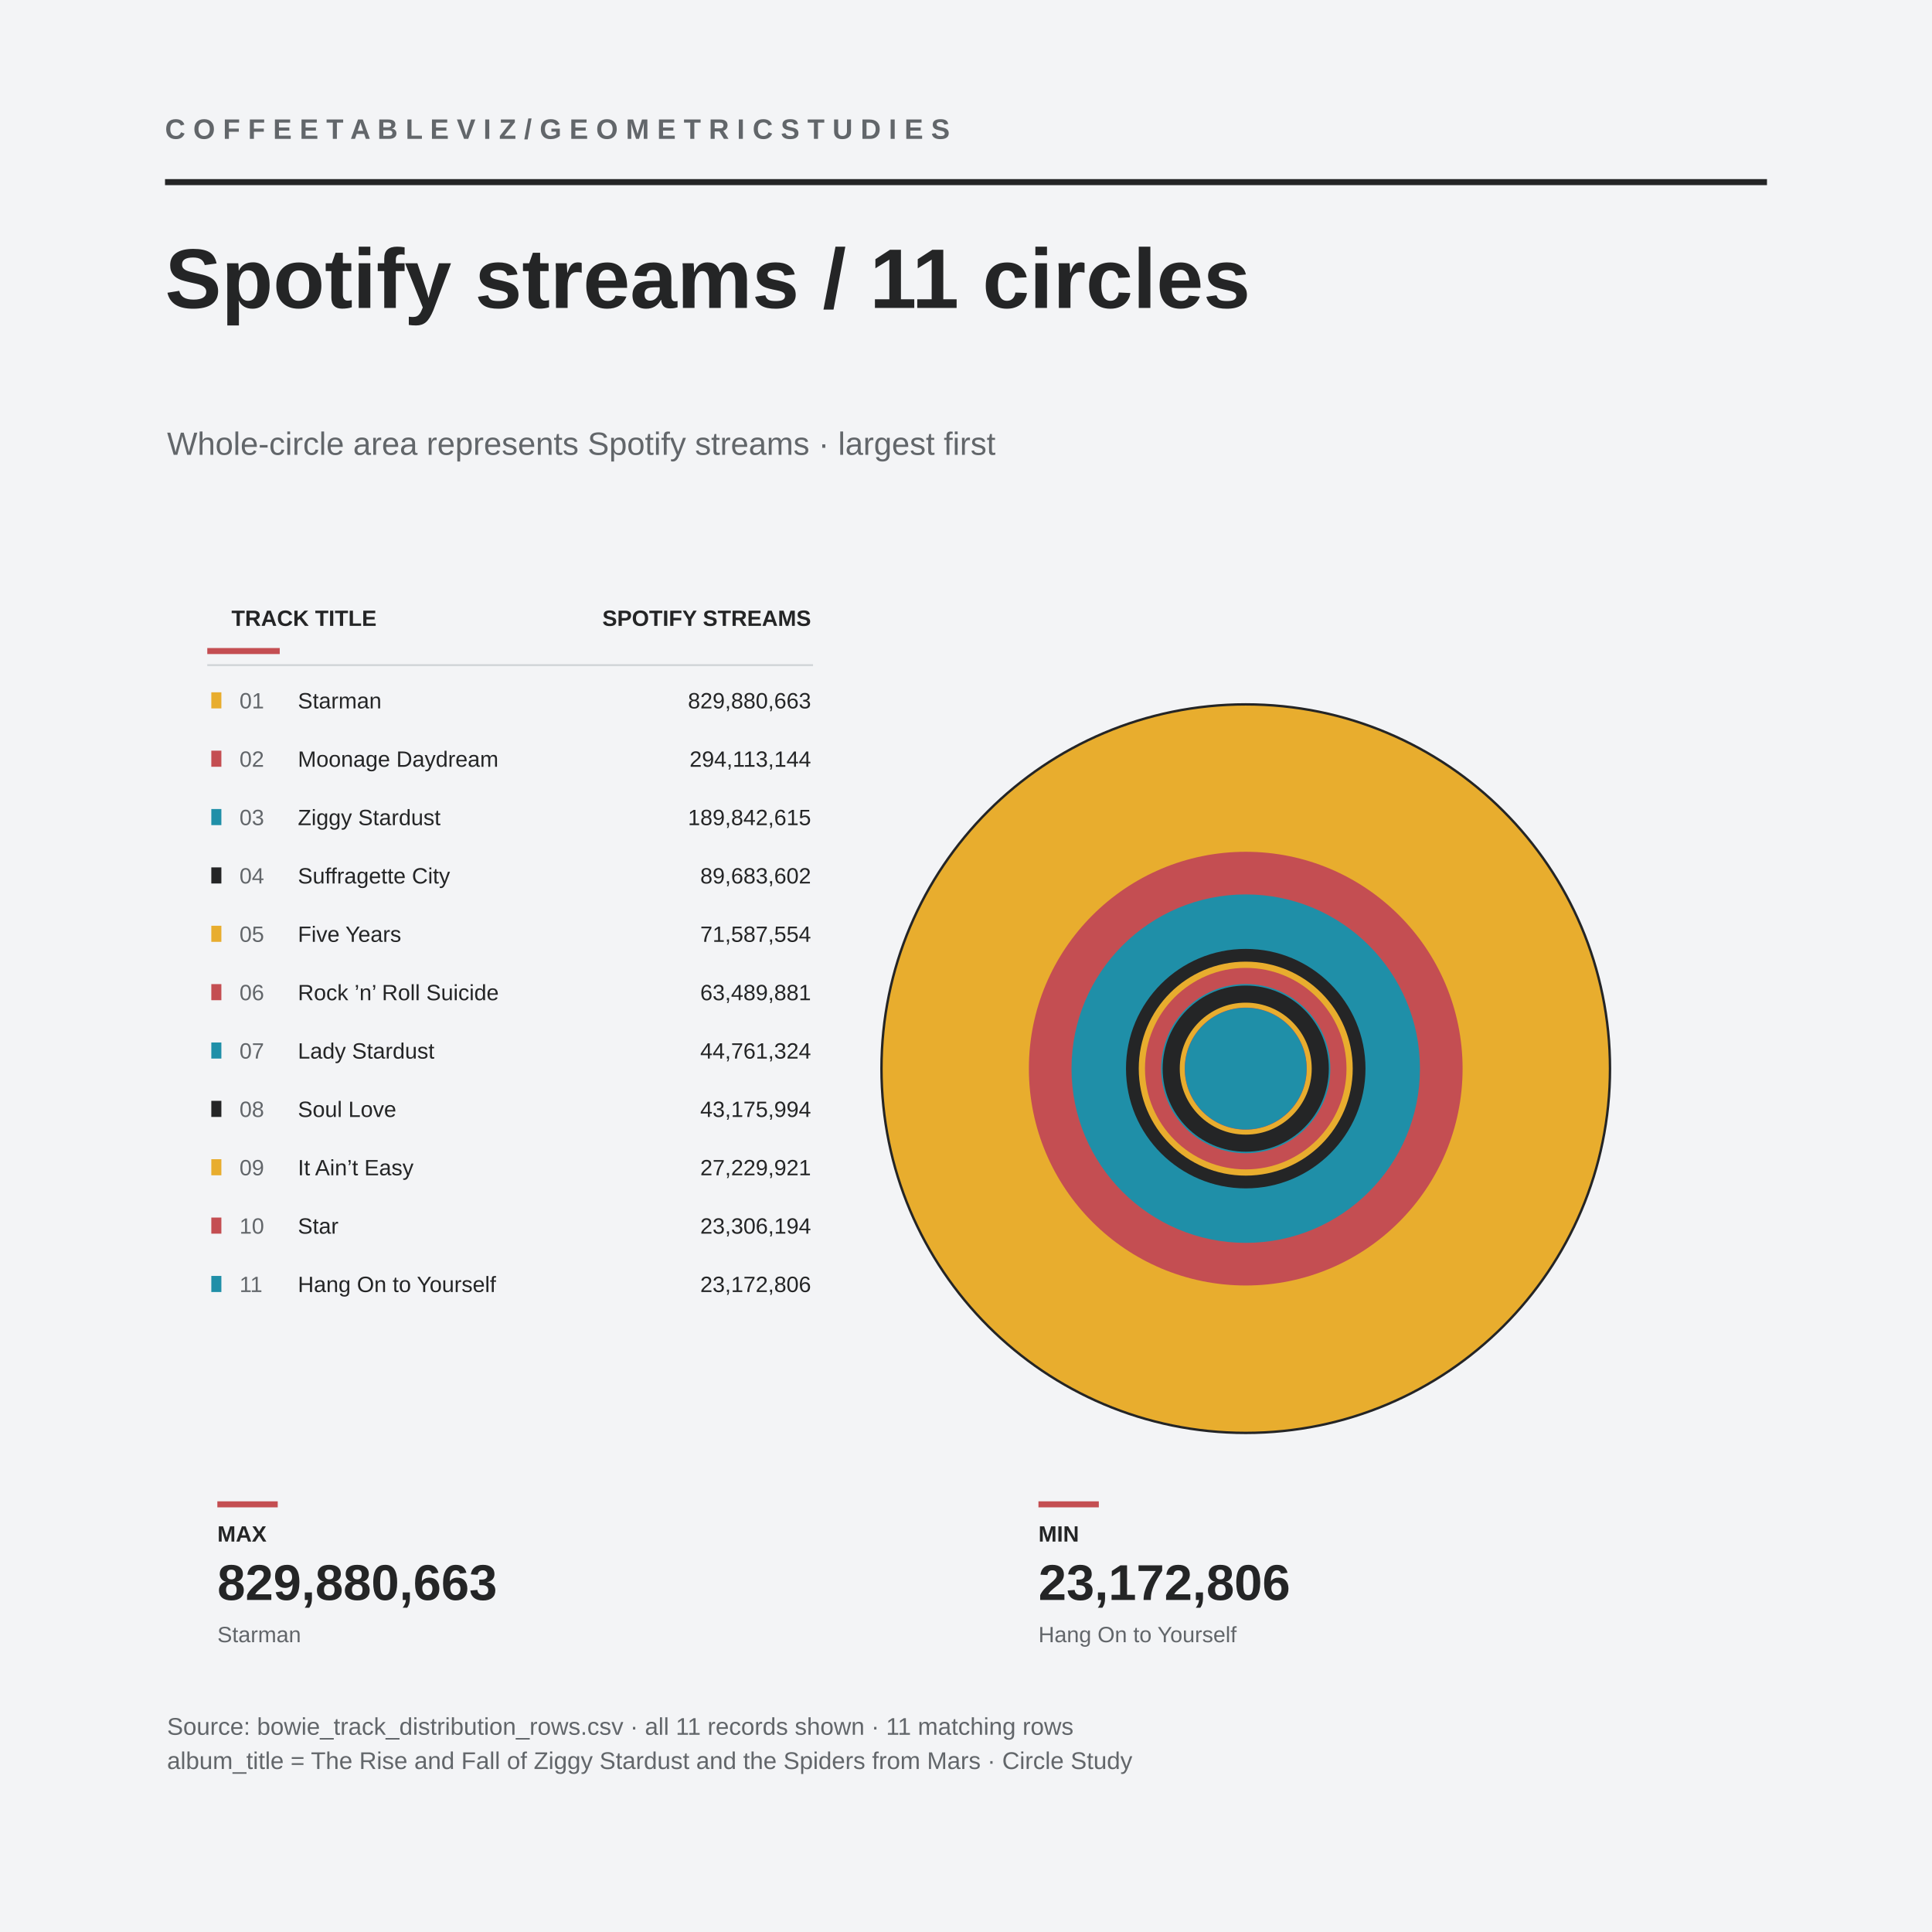
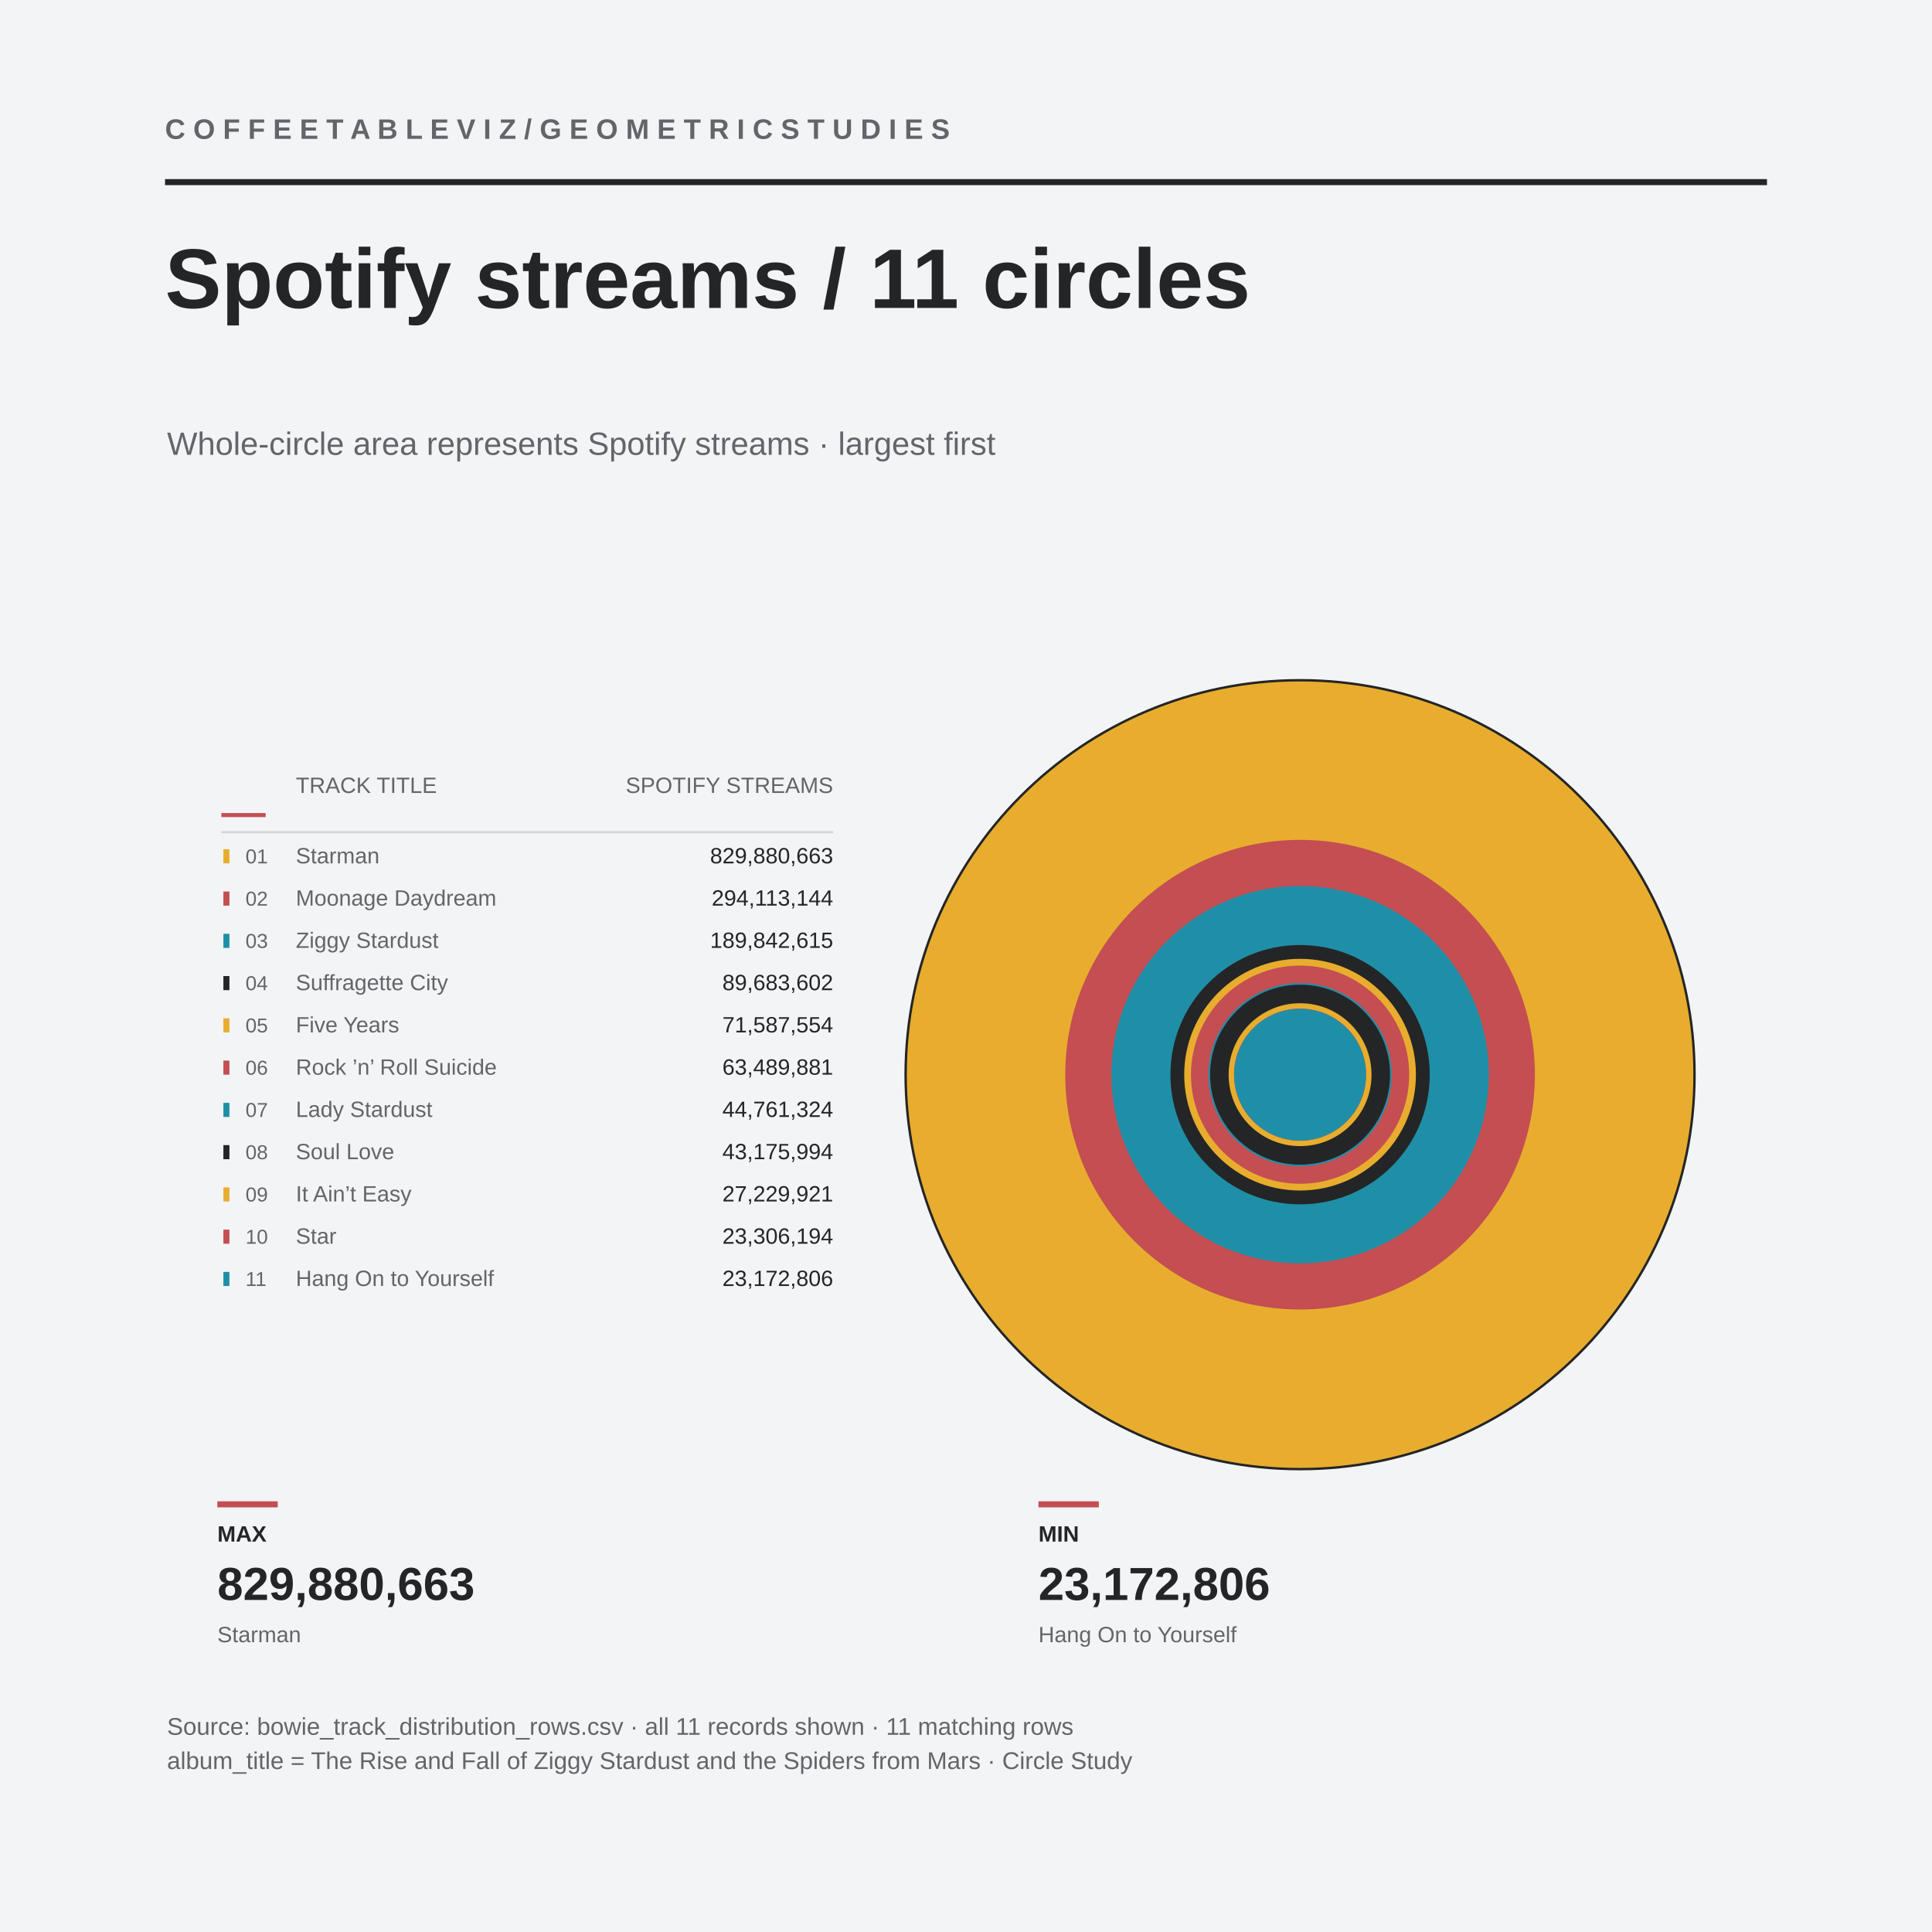
- <svg xmlns="http://www.w3.org/2000/svg" width="960" height="960" viewBox="0 0 960 960" role="img" aria-label="Concentric area poster for eleven actual Bowie Spotify stream counts">
+ <svg xmlns="http://www.w3.org/2000/svg" width="960" height="960" viewBox="0 0 960 960" role="img" aria-label="Area study with 11 real Ziggy Stardust Spotify stream records, balanced list and larger circle">
  <rect x="0" y="0" width="960" height="960" fill="#F3F4F6" />
-   <text x="82" y="69" font-family="Arial,Helvetica,sans-serif" font-weight="700" font-size="14" text-anchor="start" fill="#62666A">C O F F E E T A B L E V I Z / G E O M E T R I C S T U D I E S</text>
+   <text x="82" y="69" font-family="Arial,Helvetica,sans-serif" font-size="14" font-weight="700" text-anchor="start" fill="#62666A">C O F F E E T A B L E V I Z / G E O M E T R I C S T U D I E S</text>
  <rect x="82" y="89" width="796" height="3" fill="#242526" />
-   <text x="82" y="153" font-family="Arial,Helvetica,sans-serif" font-weight="700" font-size="42" text-anchor="start" fill="#242526">Spotify streams / 11 circles</text>
-   <text x="83" y="226" font-family="Arial,Helvetica,sans-serif" font-weight="400" font-size="16" text-anchor="start" fill="#62666A">Whole-circle area represents Spotify streams · largest first</text>
-   <text x="115" y="311" font-family="Arial,Helvetica,sans-serif" font-weight="700" font-size="11" text-anchor="start" fill="#242526">TRACK TITLE</text>
-   <text x="403" y="311" font-family="Arial,Helvetica,sans-serif" font-weight="700" font-size="11" text-anchor="end" fill="#242526">SPOTIFY STREAMS</text>
-   <rect x="103" y="322" width="36" height="3" fill="#C44E52" />
-   <rect x="103" y="330" width="301" height="1" fill="#D2D6D9" />
-   <rect x="105" y="344" width="5" height="8" fill="#E8AD2E" />
-   <text x="119" y="352" font-family="Arial,Helvetica,sans-serif" font-weight="400" font-size="11" text-anchor="start" fill="#62666A">01</text>
-   <text x="148" y="352" font-family="Arial,Helvetica,sans-serif" font-weight="400" font-size="11" text-anchor="start" fill="#242526">Starman</text>
-   <text x="403" y="352" font-family="Arial,Helvetica,sans-serif" font-weight="400" font-size="11" text-anchor="end" fill="#242526">829,880,663</text>
-   <rect x="105" y="373" width="5" height="8" fill="#C44E52" />
-   <text x="119" y="381" font-family="Arial,Helvetica,sans-serif" font-weight="400" font-size="11" text-anchor="start" fill="#62666A">02</text>
-   <text x="148" y="381" font-family="Arial,Helvetica,sans-serif" font-weight="400" font-size="11" text-anchor="start" fill="#242526">Moonage Daydream</text>
-   <text x="403" y="381" font-family="Arial,Helvetica,sans-serif" font-weight="400" font-size="11" text-anchor="end" fill="#242526">294,113,144</text>
-   <rect x="105" y="402" width="5" height="8" fill="#1F8FA8" />
-   <text x="119" y="410" font-family="Arial,Helvetica,sans-serif" font-weight="400" font-size="11" text-anchor="start" fill="#62666A">03</text>
-   <text x="148" y="410" font-family="Arial,Helvetica,sans-serif" font-weight="400" font-size="11" text-anchor="start" fill="#242526">Ziggy Stardust</text>
-   <text x="403" y="410" font-family="Arial,Helvetica,sans-serif" font-weight="400" font-size="11" text-anchor="end" fill="#242526">189,842,615</text>
-   <rect x="105" y="431" width="5" height="8" fill="#242526" />
-   <text x="119" y="439" font-family="Arial,Helvetica,sans-serif" font-weight="400" font-size="11" text-anchor="start" fill="#62666A">04</text>
-   <text x="148" y="439" font-family="Arial,Helvetica,sans-serif" font-weight="400" font-size="11" text-anchor="start" fill="#242526">Suffragette City</text>
-   <text x="403" y="439" font-family="Arial,Helvetica,sans-serif" font-weight="400" font-size="11" text-anchor="end" fill="#242526">89,683,602</text>
-   <rect x="105" y="460" width="5" height="8" fill="#E8AD2E" />
-   <text x="119" y="468" font-family="Arial,Helvetica,sans-serif" font-weight="400" font-size="11" text-anchor="start" fill="#62666A">05</text>
-   <text x="148" y="468" font-family="Arial,Helvetica,sans-serif" font-weight="400" font-size="11" text-anchor="start" fill="#242526">Five Years</text>
-   <text x="403" y="468" font-family="Arial,Helvetica,sans-serif" font-weight="400" font-size="11" text-anchor="end" fill="#242526">71,587,554</text>
-   <rect x="105" y="489" width="5" height="8" fill="#C44E52" />
-   <text x="119" y="497" font-family="Arial,Helvetica,sans-serif" font-weight="400" font-size="11" text-anchor="start" fill="#62666A">06</text>
-   <text x="148" y="497" font-family="Arial,Helvetica,sans-serif" font-weight="400" font-size="11" text-anchor="start" fill="#242526">Rock ’n’ Roll Suicide</text>
-   <text x="403" y="497" font-family="Arial,Helvetica,sans-serif" font-weight="400" font-size="11" text-anchor="end" fill="#242526">63,489,881</text>
-   <rect x="105" y="518" width="5" height="8" fill="#1F8FA8" />
-   <text x="119" y="526" font-family="Arial,Helvetica,sans-serif" font-weight="400" font-size="11" text-anchor="start" fill="#62666A">07</text>
-   <text x="148" y="526" font-family="Arial,Helvetica,sans-serif" font-weight="400" font-size="11" text-anchor="start" fill="#242526">Lady Stardust</text>
-   <text x="403" y="526" font-family="Arial,Helvetica,sans-serif" font-weight="400" font-size="11" text-anchor="end" fill="#242526">44,761,324</text>
-   <rect x="105" y="547" width="5" height="8" fill="#242526" />
-   <text x="119" y="555" font-family="Arial,Helvetica,sans-serif" font-weight="400" font-size="11" text-anchor="start" fill="#62666A">08</text>
-   <text x="148" y="555" font-family="Arial,Helvetica,sans-serif" font-weight="400" font-size="11" text-anchor="start" fill="#242526">Soul Love</text>
-   <text x="403" y="555" font-family="Arial,Helvetica,sans-serif" font-weight="400" font-size="11" text-anchor="end" fill="#242526">43,175,994</text>
-   <rect x="105" y="576" width="5" height="8" fill="#E8AD2E" />
-   <text x="119" y="584" font-family="Arial,Helvetica,sans-serif" font-weight="400" font-size="11" text-anchor="start" fill="#62666A">09</text>
-   <text x="148" y="584" font-family="Arial,Helvetica,sans-serif" font-weight="400" font-size="11" text-anchor="start" fill="#242526">It Ain’t Easy</text>
-   <text x="403" y="584" font-family="Arial,Helvetica,sans-serif" font-weight="400" font-size="11" text-anchor="end" fill="#242526">27,229,921</text>
-   <rect x="105" y="605" width="5" height="8" fill="#C44E52" />
-   <text x="119" y="613" font-family="Arial,Helvetica,sans-serif" font-weight="400" font-size="11" text-anchor="start" fill="#62666A">10</text>
-   <text x="148" y="613" font-family="Arial,Helvetica,sans-serif" font-weight="400" font-size="11" text-anchor="start" fill="#242526">Star</text>
-   <text x="403" y="613" font-family="Arial,Helvetica,sans-serif" font-weight="400" font-size="11" text-anchor="end" fill="#242526">23,306,194</text>
-   <rect x="105" y="634" width="5" height="8" fill="#1F8FA8" />
-   <text x="119" y="642" font-family="Arial,Helvetica,sans-serif" font-weight="400" font-size="11" text-anchor="start" fill="#62666A">11</text>
-   <text x="148" y="642" font-family="Arial,Helvetica,sans-serif" font-weight="400" font-size="11" text-anchor="start" fill="#242526">Hang On to Yourself</text>
-   <text x="403" y="642" font-family="Arial,Helvetica,sans-serif" font-weight="400" font-size="11" text-anchor="end" fill="#242526">23,172,806</text>
-   <circle cx="619" cy="531" r="181" fill="#E8AD2E" stroke="none" stroke-width="1" opacity="1" />
-   <circle cx="619" cy="531" r="107.753" fill="#C44E52" stroke="none" stroke-width="1" opacity="1" />
-   <circle cx="619" cy="531" r="86.57" fill="#1F8FA8" stroke="none" stroke-width="1" opacity="1" />
-   <circle cx="619" cy="531" r="59.501" fill="#242526" stroke="none" stroke-width="1" opacity="1" />
-   <circle cx="619" cy="531" r="53.161" fill="#E8AD2E" stroke="none" stroke-width="1" opacity="1" />
-   <circle cx="619" cy="531" r="50.064" fill="#C44E52" stroke="none" stroke-width="1" opacity="1" />
-   <circle cx="619" cy="531" r="42.036" fill="#1F8FA8" stroke="none" stroke-width="1" opacity="1" />
-   <circle cx="619" cy="531" r="41.285" fill="#242526" stroke="none" stroke-width="1" opacity="1" />
-   <circle cx="619" cy="531" r="32.786" fill="#E8AD2E" stroke="none" stroke-width="1" opacity="1" />
-   <circle cx="619" cy="531" r="30.332" fill="#C44E52" stroke="none" stroke-width="1" opacity="1" />
-   <circle cx="619" cy="531" r="30.245" fill="#1F8FA8" stroke="none" stroke-width="1" opacity="1" />
-   <circle cx="619" cy="531" r="181" fill="none" stroke="#242526" stroke-width="1.2" opacity="1" />
+   <text x="82" y="153" font-family="Arial,Helvetica,sans-serif" font-size="42" font-weight="700" text-anchor="start" fill="#242526">Spotify streams / 11 circles</text>
+   <text x="83" y="226" font-family="Arial,Helvetica,sans-serif" font-size="16" font-weight="400" text-anchor="start" fill="#62666A">Whole-circle area represents Spotify streams · largest first</text>
+   <text x="147" y="394" font-family="Arial,Helvetica,sans-serif" font-size="11" font-weight="400" text-anchor="start" fill="#62666A">TRACK TITLE</text>
+   <text x="414" y="394" font-family="Arial,Helvetica,sans-serif" font-size="11" font-weight="400" text-anchor="end" fill="#62666A">SPOTIFY STREAMS</text>
+   <rect x="110" y="404" width="22" height="2" fill="#C44E52" />
+   <rect x="110" y="413" width="304" height="1" fill="#D0D5D8" />
+   <rect x="111" y="422" width="3" height="7" fill="#E8AD2E" />
+   <text x="122" y="429" font-family="Arial,Helvetica,sans-serif" font-size="10" font-weight="400" text-anchor="start" fill="#62666A">01</text>
+   <text x="147" y="429" font-family="Arial,Helvetica,sans-serif" font-size="11" font-weight="400" text-anchor="start" fill="#62666A">Starman</text>
+   <text x="414" y="429" font-family="Arial,Helvetica,sans-serif" font-size="11" font-weight="400" text-anchor="end" fill="#242526">829,880,663</text>
+   <rect x="111" y="443" width="3" height="7" fill="#C44E52" />
+   <text x="122" y="450" font-family="Arial,Helvetica,sans-serif" font-size="10" font-weight="400" text-anchor="start" fill="#62666A">02</text>
+   <text x="147" y="450" font-family="Arial,Helvetica,sans-serif" font-size="11" font-weight="400" text-anchor="start" fill="#62666A">Moonage Daydream</text>
+   <text x="414" y="450" font-family="Arial,Helvetica,sans-serif" font-size="11" font-weight="400" text-anchor="end" fill="#242526">294,113,144</text>
+   <rect x="111" y="464" width="3" height="7" fill="#1F8FA8" />
+   <text x="122" y="471" font-family="Arial,Helvetica,sans-serif" font-size="10" font-weight="400" text-anchor="start" fill="#62666A">03</text>
+   <text x="147" y="471" font-family="Arial,Helvetica,sans-serif" font-size="11" font-weight="400" text-anchor="start" fill="#62666A">Ziggy Stardust</text>
+   <text x="414" y="471" font-family="Arial,Helvetica,sans-serif" font-size="11" font-weight="400" text-anchor="end" fill="#242526">189,842,615</text>
+   <rect x="111" y="485" width="3" height="7" fill="#242526" />
+   <text x="122" y="492" font-family="Arial,Helvetica,sans-serif" font-size="10" font-weight="400" text-anchor="start" fill="#62666A">04</text>
+   <text x="147" y="492" font-family="Arial,Helvetica,sans-serif" font-size="11" font-weight="400" text-anchor="start" fill="#62666A">Suffragette City</text>
+   <text x="414" y="492" font-family="Arial,Helvetica,sans-serif" font-size="11" font-weight="400" text-anchor="end" fill="#242526">89,683,602</text>
+   <rect x="111" y="506" width="3" height="7" fill="#E8AD2E" />
+   <text x="122" y="513" font-family="Arial,Helvetica,sans-serif" font-size="10" font-weight="400" text-anchor="start" fill="#62666A">05</text>
+   <text x="147" y="513" font-family="Arial,Helvetica,sans-serif" font-size="11" font-weight="400" text-anchor="start" fill="#62666A">Five Years</text>
+   <text x="414" y="513" font-family="Arial,Helvetica,sans-serif" font-size="11" font-weight="400" text-anchor="end" fill="#242526">71,587,554</text>
+   <rect x="111" y="527" width="3" height="7" fill="#C44E52" />
+   <text x="122" y="534" font-family="Arial,Helvetica,sans-serif" font-size="10" font-weight="400" text-anchor="start" fill="#62666A">06</text>
+   <text x="147" y="534" font-family="Arial,Helvetica,sans-serif" font-size="11" font-weight="400" text-anchor="start" fill="#62666A">Rock ’n’ Roll Suicide</text>
+   <text x="414" y="534" font-family="Arial,Helvetica,sans-serif" font-size="11" font-weight="400" text-anchor="end" fill="#242526">63,489,881</text>
+   <rect x="111" y="548" width="3" height="7" fill="#1F8FA8" />
+   <text x="122" y="555" font-family="Arial,Helvetica,sans-serif" font-size="10" font-weight="400" text-anchor="start" fill="#62666A">07</text>
+   <text x="147" y="555" font-family="Arial,Helvetica,sans-serif" font-size="11" font-weight="400" text-anchor="start" fill="#62666A">Lady Stardust</text>
+   <text x="414" y="555" font-family="Arial,Helvetica,sans-serif" font-size="11" font-weight="400" text-anchor="end" fill="#242526">44,761,324</text>
+   <rect x="111" y="569" width="3" height="7" fill="#242526" />
+   <text x="122" y="576" font-family="Arial,Helvetica,sans-serif" font-size="10" font-weight="400" text-anchor="start" fill="#62666A">08</text>
+   <text x="147" y="576" font-family="Arial,Helvetica,sans-serif" font-size="11" font-weight="400" text-anchor="start" fill="#62666A">Soul Love</text>
+   <text x="414" y="576" font-family="Arial,Helvetica,sans-serif" font-size="11" font-weight="400" text-anchor="end" fill="#242526">43,175,994</text>
+   <rect x="111" y="590" width="3" height="7" fill="#E8AD2E" />
+   <text x="122" y="597" font-family="Arial,Helvetica,sans-serif" font-size="10" font-weight="400" text-anchor="start" fill="#62666A">09</text>
+   <text x="147" y="597" font-family="Arial,Helvetica,sans-serif" font-size="11" font-weight="400" text-anchor="start" fill="#62666A">It Ain’t Easy</text>
+   <text x="414" y="597" font-family="Arial,Helvetica,sans-serif" font-size="11" font-weight="400" text-anchor="end" fill="#242526">27,229,921</text>
+   <rect x="111" y="611" width="3" height="7" fill="#C44E52" />
+   <text x="122" y="618" font-family="Arial,Helvetica,sans-serif" font-size="10" font-weight="400" text-anchor="start" fill="#62666A">10</text>
+   <text x="147" y="618" font-family="Arial,Helvetica,sans-serif" font-size="11" font-weight="400" text-anchor="start" fill="#62666A">Star</text>
+   <text x="414" y="618" font-family="Arial,Helvetica,sans-serif" font-size="11" font-weight="400" text-anchor="end" fill="#242526">23,306,194</text>
+   <rect x="111" y="632" width="3" height="7" fill="#1F8FA8" />
+   <text x="122" y="639" font-family="Arial,Helvetica,sans-serif" font-size="10" font-weight="400" text-anchor="start" fill="#62666A">11</text>
+   <text x="147" y="639" font-family="Arial,Helvetica,sans-serif" font-size="11" font-weight="400" text-anchor="start" fill="#62666A">Hang On to Yourself</text>
+   <text x="414" y="639" font-family="Arial,Helvetica,sans-serif" font-size="11" font-weight="400" text-anchor="end" fill="#242526">23,172,806</text>
+   <circle cx="646" cy="534" r="196" fill="#E8AD2E" stroke="none" stroke-width="1" opacity="1" />
+   <circle cx="646" cy="534" r="116.682" fill="#C44E52" stroke="none" stroke-width="1" opacity="1" />
+   <circle cx="646" cy="534" r="93.744" fill="#1F8FA8" stroke="none" stroke-width="1" opacity="1" />
+   <circle cx="646" cy="534" r="64.432" fill="#242526" stroke="none" stroke-width="1" opacity="1" />
+   <circle cx="646" cy="534" r="57.566" fill="#E8AD2E" stroke="none" stroke-width="1" opacity="1" />
+   <circle cx="646" cy="534" r="54.213" fill="#C44E52" stroke="none" stroke-width="1" opacity="1" />
+   <circle cx="646" cy="534" r="45.52" fill="#1F8FA8" stroke="none" stroke-width="1" opacity="1" />
+   <circle cx="646" cy="534" r="44.706" fill="#242526" stroke="none" stroke-width="1" opacity="1" />
+   <circle cx="646" cy="534" r="35.504" fill="#E8AD2E" stroke="none" stroke-width="1" opacity="1" />
+   <circle cx="646" cy="534" r="32.846" fill="#C44E52" stroke="none" stroke-width="1" opacity="1" />
+   <circle cx="646" cy="534" r="32.752" fill="#1F8FA8" stroke="none" stroke-width="1" opacity="1" />
+   <circle cx="646" cy="534" r="196" fill="none" stroke="#242526" stroke-width="1.2" opacity="1" />
  <rect x="108" y="746" width="30" height="3" fill="#C44E52" />
-   <text x="108" y="766" font-family="Arial,Helvetica,sans-serif" font-weight="700" font-size="11" text-anchor="start" fill="#242526">MAX</text>
-   <text x="108" y="795" font-family="Arial,Helvetica,sans-serif" font-weight="700" font-size="25" text-anchor="start" fill="#242526">829,880,663</text>
-   <text x="108" y="816" font-family="Arial,Helvetica,sans-serif" font-weight="400" font-size="11" text-anchor="start" fill="#62666A">Starman</text>
+   <text x="108" y="766" font-family="Arial,Helvetica,sans-serif" font-size="11" font-weight="700" text-anchor="start" fill="#242526">MAX</text>
+   <text x="108" y="795" font-family="Arial,Helvetica,sans-serif" font-size="23" font-weight="700" text-anchor="start" fill="#242526">829,880,663</text>
+   <text x="108" y="816" font-family="Arial,Helvetica,sans-serif" font-size="11" font-weight="400" text-anchor="start" fill="#62666A">Starman</text>
  <rect x="516" y="746" width="30" height="3" fill="#C44E52" />
-   <text x="516" y="766" font-family="Arial,Helvetica,sans-serif" font-weight="700" font-size="11" text-anchor="start" fill="#242526">MIN</text>
-   <text x="516" y="795" font-family="Arial,Helvetica,sans-serif" font-weight="700" font-size="25" text-anchor="start" fill="#242526">23,172,806</text>
-   <text x="516" y="816" font-family="Arial,Helvetica,sans-serif" font-weight="400" font-size="11" text-anchor="start" fill="#62666A">Hang On to Yourself</text>
-   <text x="83" y="862" font-family="Arial,Helvetica,sans-serif" font-weight="400" font-size="12" text-anchor="start" fill="#62666A">Source: bowie_track_distribution_rows.csv · all 11 records shown · 11 matching rows</text>
-   <text x="83" y="879" font-family="Arial,Helvetica,sans-serif" font-weight="400" font-size="12" text-anchor="start" fill="#62666A">album_title = The Rise and Fall of Ziggy Stardust and the Spiders from Mars · Circle Study</text>
+   <text x="516" y="766" font-family="Arial,Helvetica,sans-serif" font-size="11" font-weight="700" text-anchor="start" fill="#242526">MIN</text>
+   <text x="516" y="795" font-family="Arial,Helvetica,sans-serif" font-size="23" font-weight="700" text-anchor="start" fill="#242526">23,172,806</text>
+   <text x="516" y="816" font-family="Arial,Helvetica,sans-serif" font-size="11" font-weight="400" text-anchor="start" fill="#62666A">Hang On to Yourself</text>
+   <text x="83" y="862" font-family="Arial,Helvetica,sans-serif" font-size="12" font-weight="400" text-anchor="start" fill="#62666A">Source: bowie_track_distribution_rows.csv · all 11 records shown · 11 matching rows</text>
+   <text x="83" y="879" font-family="Arial,Helvetica,sans-serif" font-size="12" font-weight="400" text-anchor="start" fill="#62666A">album_title = The Rise and Fall of Ziggy Stardust and the Spiders from Mars · Circle Study</text>
</svg>
